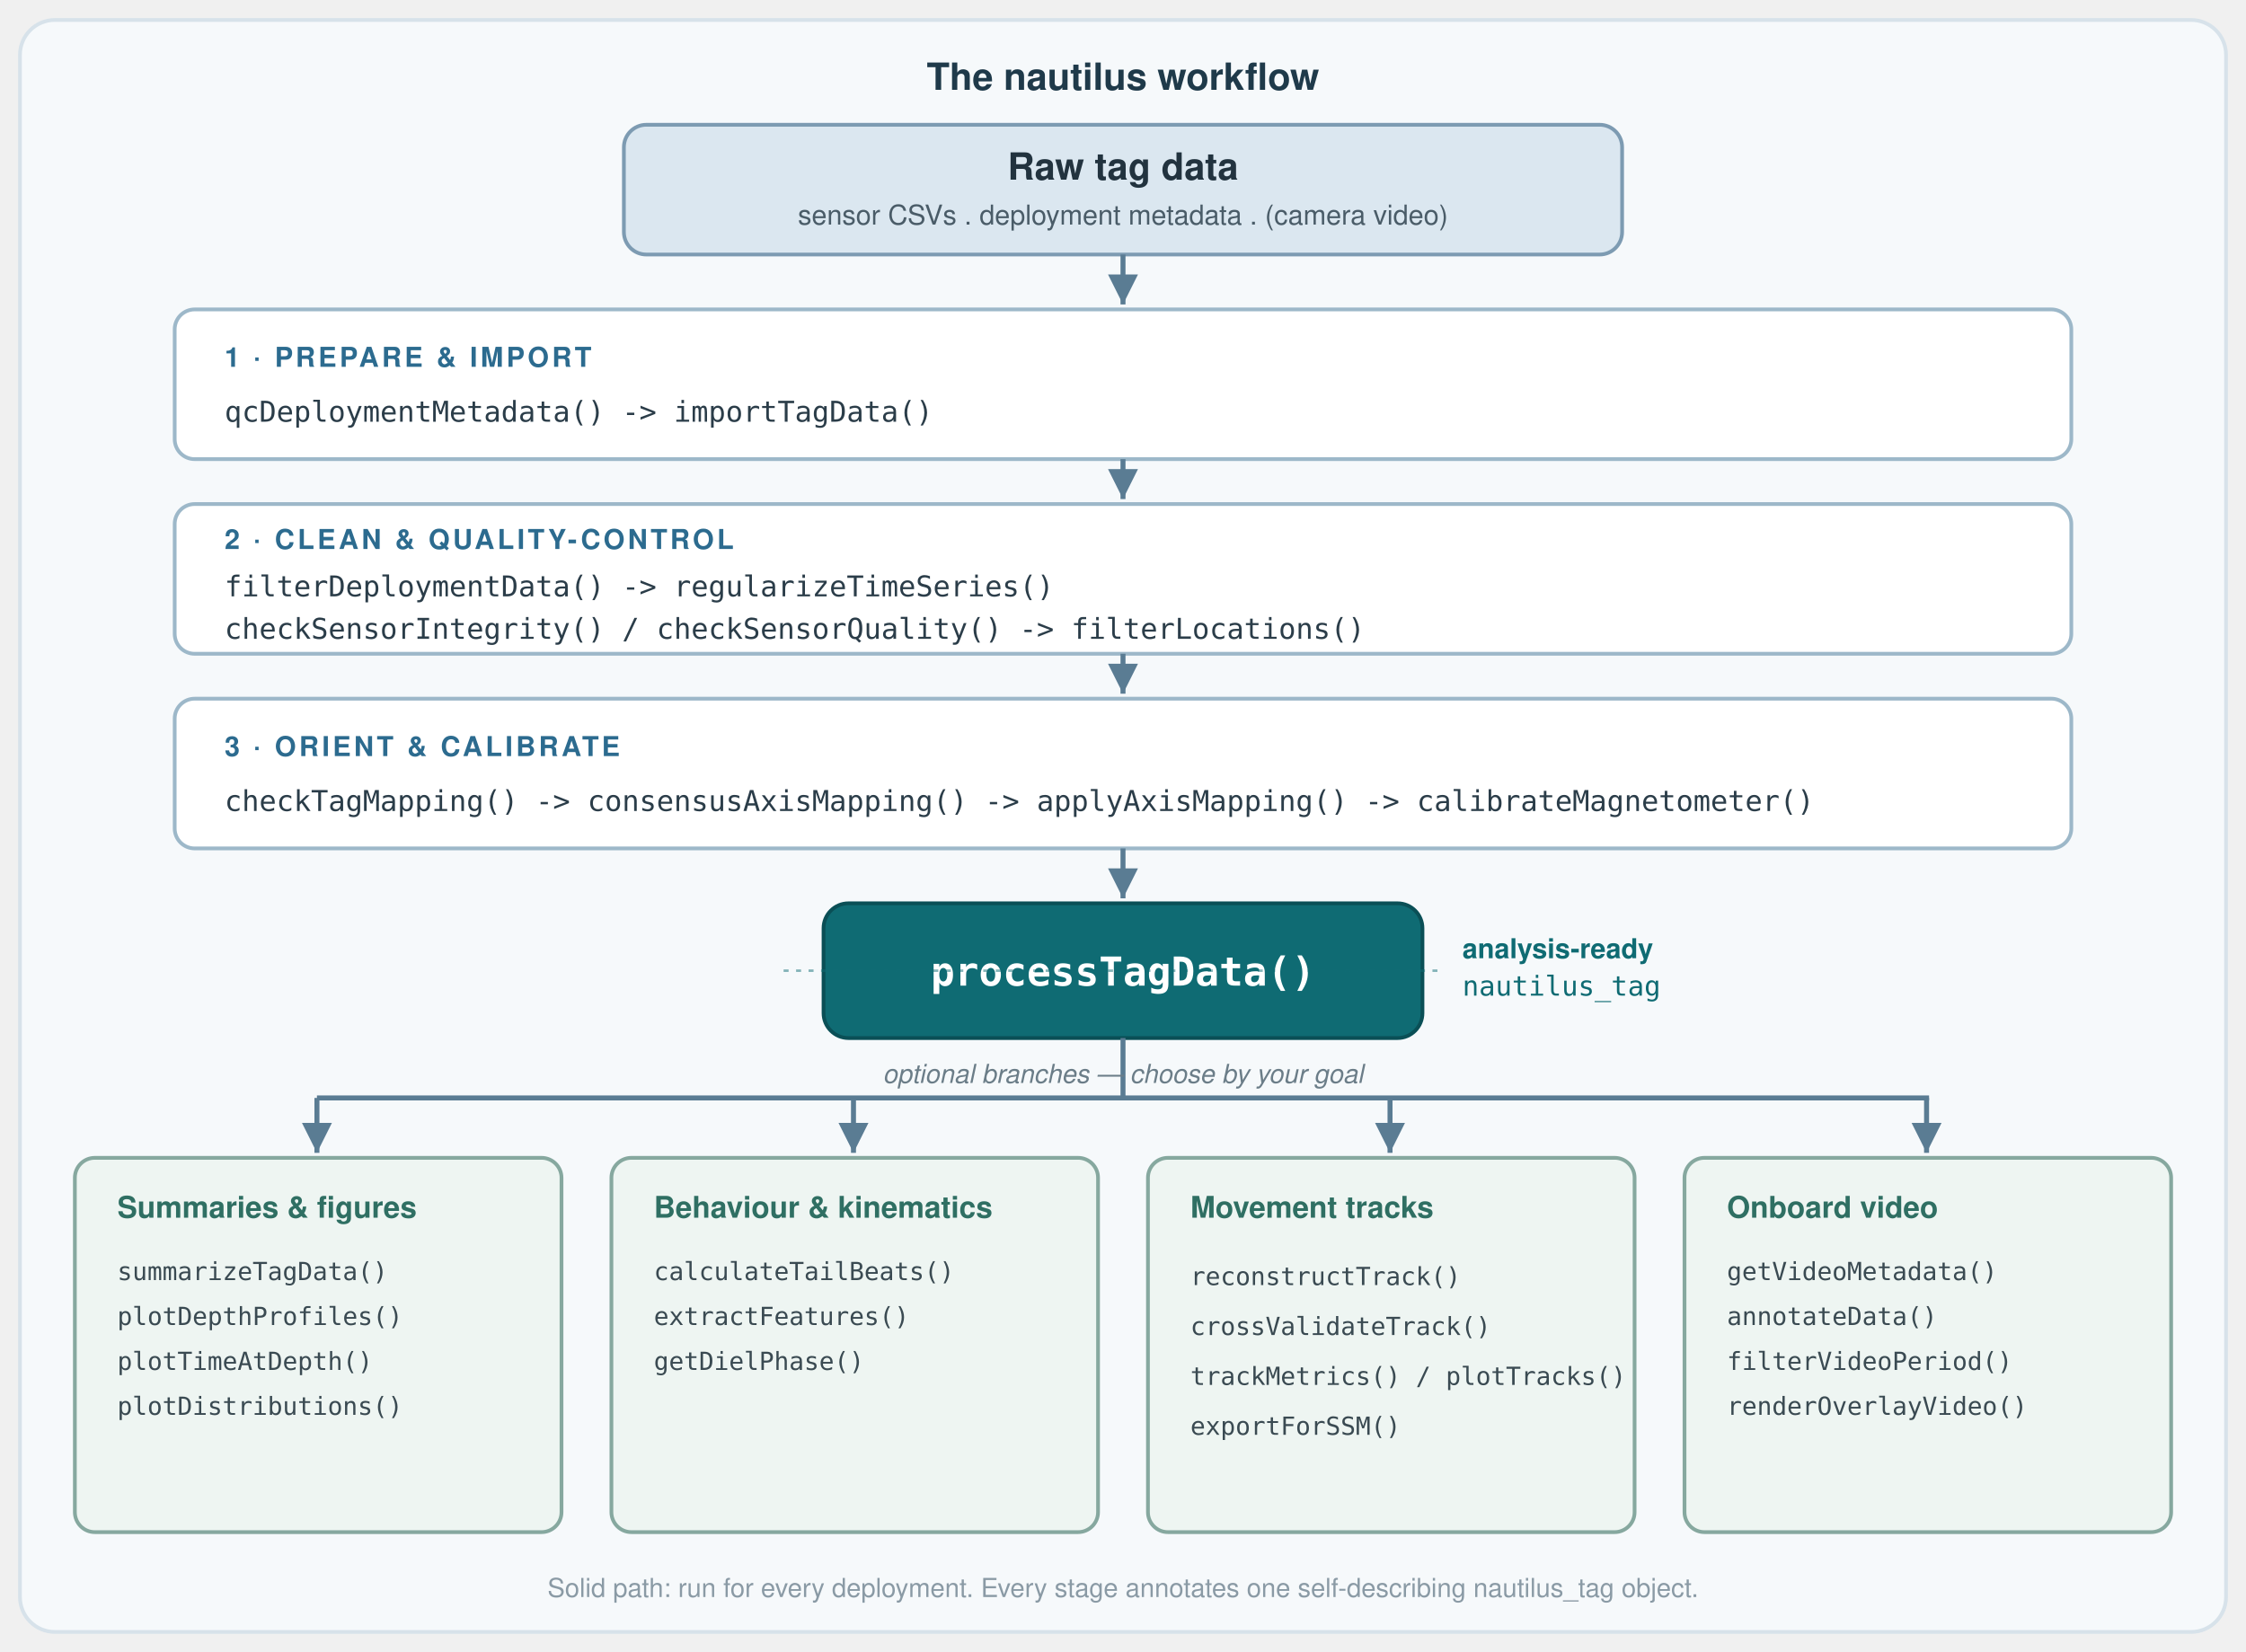
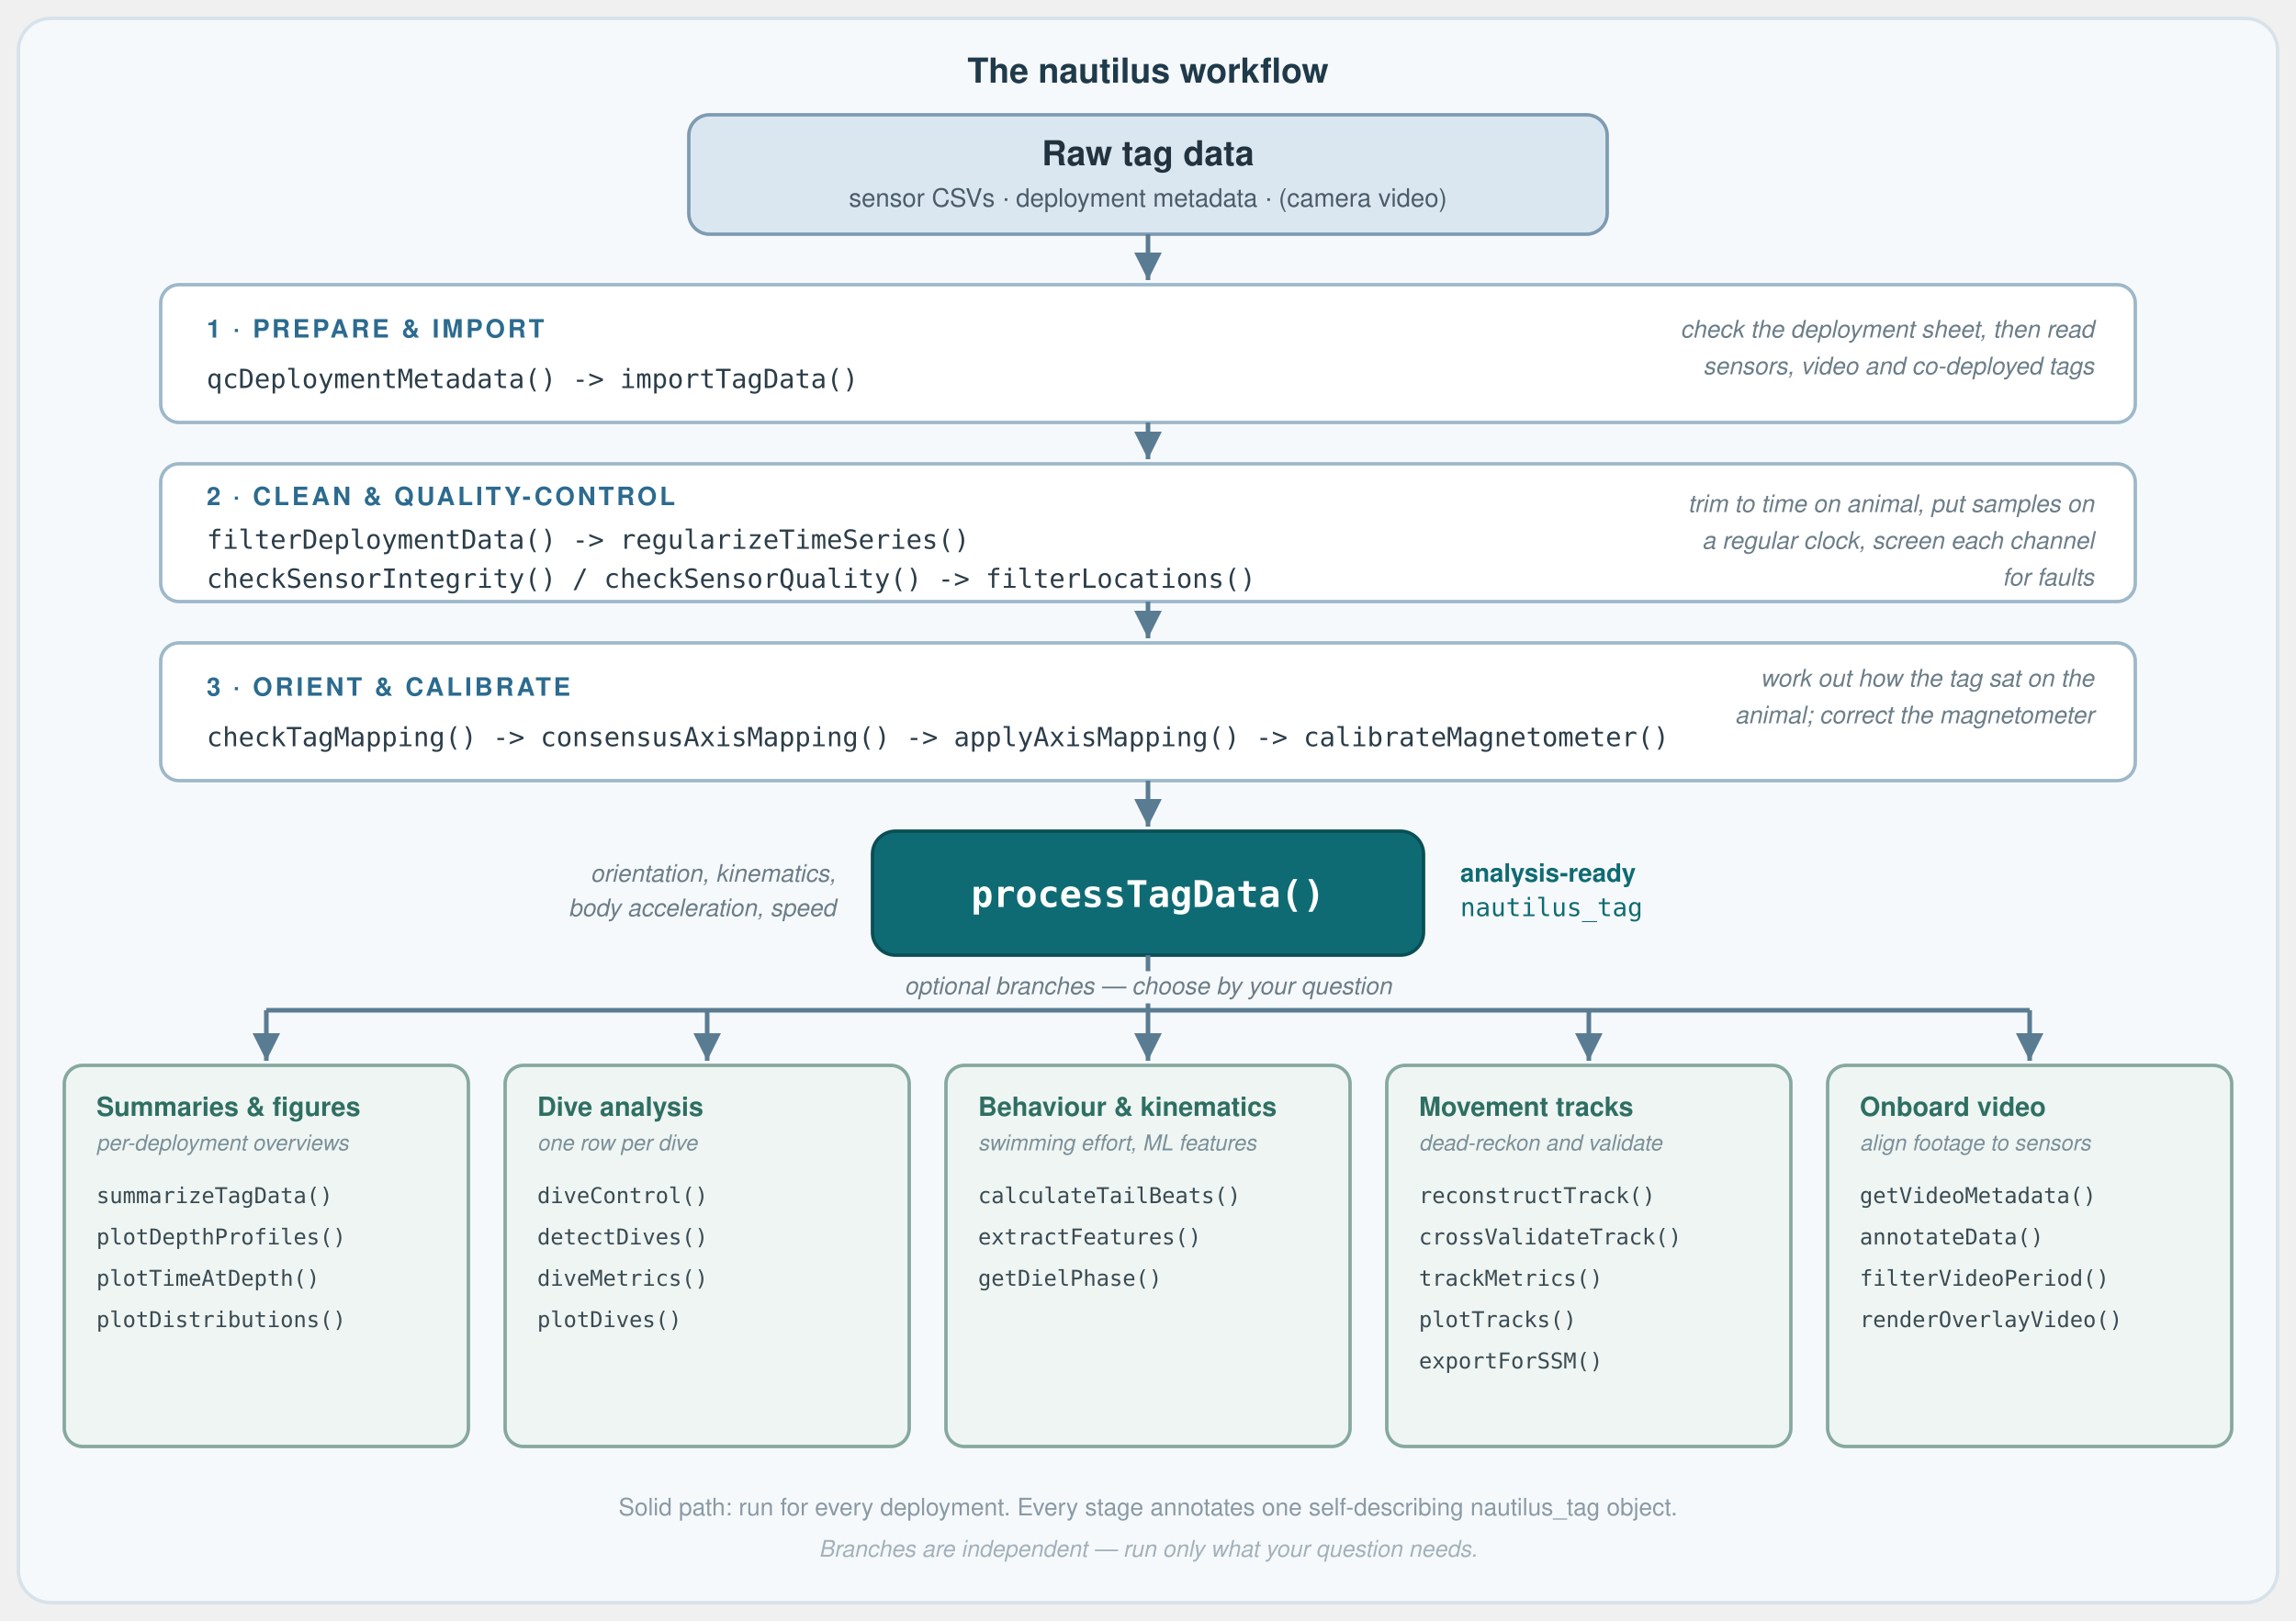
- <svg xmlns="http://www.w3.org/2000/svg" viewBox="0 0 900 662" font-family="'Helvetica Neue', Helvetica, Arial, sans-serif">
+ <svg xmlns="http://www.w3.org/2000/svg" viewBox="0 0 1000 706" font-family="'Helvetica Neue', Helvetica, Arial, sans-serif">
  <defs>
    <marker id="arrow" markerWidth="9" markerHeight="9" refX="6" refY="3" orient="auto" markerUnits="strokeWidth">
      <path d="M0,0 L6,3 L0,6 Z" fill="#5a7c93" />
    </marker>
  </defs>
-   <rect x="8" y="8" width="884" height="646" rx="14" fill="#f6f9fb" stroke="#d7e2ea" stroke-width="1.5" />
-   <text x="450" y="36" text-anchor="middle" font-size="15" font-weight="700" fill="#1f3a4a">The nautilus workflow</text>
-   <rect x="250" y="50" width="400" height="52" rx="9" fill="#dbe7f0" stroke="#7d9bb2" stroke-width="1.5" />
-   <text x="450" y="72" text-anchor="middle" font-size="15" font-weight="700" fill="#22333f">Raw tag data</text>
-   <text x="450" y="90" text-anchor="middle" font-size="11" fill="#4a5c68">sensor CSVs  .  deployment metadata  .  (camera video)</text>
-   <line x1="450" y1="102" x2="450" y2="122" stroke="#5a7c93" stroke-width="2" marker-end="url(#arrow)" />
-   <rect x="70" y="124" width="760" height="60" rx="8" fill="#ffffff" stroke="#9db8c9" stroke-width="1.5" />
+   <rect x="8" y="8" width="984" height="690" rx="14" fill="#f6f9fb" stroke="#d7e2ea" stroke-width="1.5" />
+   <text x="500" y="36" text-anchor="middle" font-size="15" font-weight="700" fill="#1f3a4a">The nautilus workflow</text>
+   <rect x="300" y="50" width="400" height="52" rx="9" fill="#dbe7f0" stroke="#7d9bb2" stroke-width="1.5" />
+   <text x="500" y="72" text-anchor="middle" font-size="15" font-weight="700" fill="#22333f">Raw tag data</text>
+   <text x="500" y="90" text-anchor="middle" font-size="11" fill="#4a5c68">sensor CSVs  ·  deployment metadata  ·  (camera video)</text>
+   <line x1="500" y1="102" x2="500" y2="122" stroke="#5a7c93" stroke-width="2" marker-end="url(#arrow)" />
+   <rect x="70" y="124" width="860" height="60" rx="8" fill="#ffffff" stroke="#9db8c9" stroke-width="1.5" />
  <text x="90" y="147" font-size="11" font-weight="700" letter-spacing="1.2" fill="#2c6b8f">1 · PREPARE &amp; IMPORT</text>
  <text x="90" y="169" font-size="11.5" font-family="'SF Mono', Menlo, Consolas, monospace" fill="#2b3d49">qcDeploymentMetadata()  -&gt;  importTagData()</text>
-   <line x1="450" y1="184" x2="450" y2="200" stroke="#5a7c93" stroke-width="2" marker-end="url(#arrow)" />
-   <rect x="70" y="202" width="760" height="60" rx="8" fill="#ffffff" stroke="#9db8c9" stroke-width="1.5" />
+   <text x="912" y="147" text-anchor="end" font-size="10.5" font-style="italic" fill="#6b7d88">check the deployment sheet, then read</text>
+   <text x="912" y="163" text-anchor="end" font-size="10.5" font-style="italic" fill="#6b7d88">sensors, video and co-deployed tags</text>
+   <line x1="500" y1="184" x2="500" y2="200" stroke="#5a7c93" stroke-width="2" marker-end="url(#arrow)" />
+   <rect x="70" y="202" width="860" height="60" rx="8" fill="#ffffff" stroke="#9db8c9" stroke-width="1.5" />
  <text x="90" y="220" font-size="11" font-weight="700" letter-spacing="1.2" fill="#2c6b8f">2 · CLEAN &amp; QUALITY-CONTROL</text>
  <text x="90" y="239" font-size="11.5" font-family="'SF Mono', Menlo, Consolas, monospace" fill="#2b3d49">filterDeploymentData()  -&gt;  regularizeTimeSeries()</text>
  <text x="90" y="256" font-size="11.5" font-family="'SF Mono', Menlo, Consolas, monospace" fill="#2b3d49">checkSensorIntegrity() / checkSensorQuality()  -&gt;  filterLocations()</text>
-   <line x1="450" y1="262" x2="450" y2="278" stroke="#5a7c93" stroke-width="2" marker-end="url(#arrow)" />
-   <rect x="70" y="280" width="760" height="60" rx="8" fill="#ffffff" stroke="#9db8c9" stroke-width="1.5" />
+   <text x="912" y="223" text-anchor="end" font-size="10.5" font-style="italic" fill="#6b7d88">trim to time on animal, put samples on</text>
+   <text x="912" y="239" text-anchor="end" font-size="10.5" font-style="italic" fill="#6b7d88">a regular clock, screen each channel</text>
+   <text x="912" y="255" text-anchor="end" font-size="10.5" font-style="italic" fill="#6b7d88">for faults</text>
+   <line x1="500" y1="262" x2="500" y2="278" stroke="#5a7c93" stroke-width="2" marker-end="url(#arrow)" />
+   <rect x="70" y="280" width="860" height="60" rx="8" fill="#ffffff" stroke="#9db8c9" stroke-width="1.5" />
  <text x="90" y="303" font-size="11" font-weight="700" letter-spacing="1.2" fill="#2c6b8f">3 · ORIENT &amp; CALIBRATE</text>
  <text x="90" y="325" font-size="11.5" font-family="'SF Mono', Menlo, Consolas, monospace" fill="#2b3d49">checkTagMapping()  -&gt;  consensusAxisMapping()  -&gt;  applyAxisMapping()  -&gt;  calibrateMagnetometer()</text>
-   <line x1="450" y1="340" x2="450" y2="360" stroke="#5a7c93" stroke-width="2" marker-end="url(#arrow)" />
-   <rect x="330" y="362" width="240" height="54" rx="10" fill="#0f6b73" stroke="#0a4f56" stroke-width="1.5" />
-   <text x="450" y="395" text-anchor="middle" font-size="16" font-weight="700" fill="#ffffff" font-family="'SF Mono', Menlo, Consolas, monospace">processTagData()</text>
-   <text x="586" y="384" font-size="11" fill="#0f6b73" font-weight="700">analysis-ready</text>
-   <text x="586" y="399" font-size="11" fill="#0f6b73" font-family="'SF Mono', Menlo, Consolas, monospace">nautilus_tag</text>
-   <line x1="314" y1="389" x2="576" y2="389" stroke="#0f6b73" stroke-width="1" stroke-dasharray="2 3" opacity="0.5" />
-   <line x1="450" y1="416" x2="450" y2="440" stroke="#5a7c93" stroke-width="2" />
-   <line x1="127" y1="440" x2="773" y2="440" stroke="#5a7c93" stroke-width="2" />
-   <text x="450" y="434" text-anchor="middle" font-size="10.5" fill="#6b7d88" font-style="italic">optional branches — choose by your goal</text>
-   <line x1="127" y1="440" x2="127" y2="462" stroke="#5a7c93" stroke-width="2" marker-end="url(#arrow)" />
-   <line x1="342" y1="440" x2="342" y2="462" stroke="#5a7c93" stroke-width="2" marker-end="url(#arrow)" />
-   <line x1="557" y1="440" x2="557" y2="462" stroke="#5a7c93" stroke-width="2" marker-end="url(#arrow)" />
-   <line x1="772" y1="440" x2="772" y2="462" stroke="#5a7c93" stroke-width="2" marker-end="url(#arrow)" />
-   <g font-family="'SF Mono', Menlo, Consolas, monospace" font-size="10">
-     <rect x="30" y="464" width="195" height="150" rx="8" fill="#eef5f2" stroke="#86a89f" stroke-width="1.5" />
-     <text x="47" y="488" font-size="12" font-weight="700" fill="#2f6f63" font-family="'Helvetica Neue', Helvetica, Arial, sans-serif">Summaries &amp; figures</text>
-     <text x="47" y="513" fill="#3a4a52">summarizeTagData()</text>
-     <text x="47" y="531" fill="#3a4a52">plotDepthProfiles()</text>
-     <text x="47" y="549" fill="#3a4a52">plotTimeAtDepth()</text>
-     <text x="47" y="567" fill="#3a4a52">plotDistributions()</text>
-     <rect x="245" y="464" width="195" height="150" rx="8" fill="#eef5f2" stroke="#86a89f" stroke-width="1.5" />
-     <text x="262" y="488" font-size="12" font-weight="700" fill="#2f6f63" font-family="'Helvetica Neue', Helvetica, Arial, sans-serif">Behaviour &amp; kinematics</text>
-     <text x="262" y="513" fill="#3a4a52">calculateTailBeats()</text>
-     <text x="262" y="531" fill="#3a4a52">extractFeatures()</text>
-     <text x="262" y="549" fill="#3a4a52">getDielPhase()</text>
-     <rect x="460" y="464" width="195" height="150" rx="8" fill="#eef5f2" stroke="#86a89f" stroke-width="1.5" />
-     <text x="477" y="488" font-size="12" font-weight="700" fill="#2f6f63" font-family="'Helvetica Neue', Helvetica, Arial, sans-serif">Movement tracks</text>
-     <text x="477" y="515" fill="#3a4a52">reconstructTrack()</text>
-     <text x="477" y="535" fill="#3a4a52">crossValidateTrack()</text>
-     <text x="477" y="555" fill="#3a4a52">trackMetrics()  /  plotTracks()</text>
-     <text x="477" y="575" fill="#3a4a52">exportForSSM()</text>
-     <rect x="675" y="464" width="195" height="150" rx="8" fill="#eef5f2" stroke="#86a89f" stroke-width="1.5" />
-     <text x="692" y="488" font-size="12" font-weight="700" fill="#2f6f63" font-family="'Helvetica Neue', Helvetica, Arial, sans-serif">Onboard video</text>
-     <text x="692" y="513" fill="#3a4a52">getVideoMetadata()</text>
-     <text x="692" y="531" fill="#3a4a52">annotateData()</text>
-     <text x="692" y="549" fill="#3a4a52">filterVideoPeriod()</text>
-     <text x="692" y="567" fill="#3a4a52">renderOverlayVideo()</text>
+   <text x="912" y="299" text-anchor="end" font-size="10.5" font-style="italic" fill="#6b7d88">work out how the tag sat on the</text>
+   <text x="912" y="315" text-anchor="end" font-size="10.5" font-style="italic" fill="#6b7d88">animal; correct the magnetometer</text>
+   <line x1="500" y1="340" x2="500" y2="360" stroke="#5a7c93" stroke-width="2" marker-end="url(#arrow)" />
+   <rect x="380" y="362" width="240" height="54" rx="10" fill="#0f6b73" stroke="#0a4f56" stroke-width="1.5" />
+   <text x="500" y="395" text-anchor="middle" font-size="16" font-weight="700" fill="#ffffff" font-family="'SF Mono', Menlo, Consolas, monospace">processTagData()</text>
+   <text x="636" y="384" font-size="11" fill="#0f6b73" font-weight="700">analysis-ready</text>
+   <text x="636" y="399" font-size="11" fill="#0f6b73" font-family="'SF Mono', Menlo, Consolas, monospace">nautilus_tag</text>
+   <text x="364" y="384" text-anchor="end" font-size="10.5" font-style="italic" fill="#6b7d88">orientation, kinematics,</text>
+   <text x="364" y="399" text-anchor="end" font-size="10.5" font-style="italic" fill="#6b7d88">body acceleration, speed</text>
+   <line x1="500" y1="416" x2="500" y2="440" stroke="#5a7c93" stroke-width="2" />
+   <line x1="116" y1="440" x2="884" y2="440" stroke="#5a7c93" stroke-width="2" />
+   <rect x="368" y="423" width="264" height="14" fill="#f6f9fb" />
+   <text x="500" y="433" text-anchor="middle" font-size="10.5" fill="#6b7d88" font-style="italic">optional branches — choose by your question</text>
+   <line x1="116" y1="440" x2="116" y2="462" stroke="#5a7c93" stroke-width="2" marker-end="url(#arrow)" />
+   <line x1="308" y1="440" x2="308" y2="462" stroke="#5a7c93" stroke-width="2" marker-end="url(#arrow)" />
+   <line x1="500" y1="440" x2="500" y2="462" stroke="#5a7c93" stroke-width="2" marker-end="url(#arrow)" />
+   <line x1="692" y1="440" x2="692" y2="462" stroke="#5a7c93" stroke-width="2" marker-end="url(#arrow)" />
+   <line x1="884" y1="440" x2="884" y2="462" stroke="#5a7c93" stroke-width="2" marker-end="url(#arrow)" />
+   <g font-family="'SF Mono', Menlo, Consolas, monospace" font-size="9.5">
+     <rect x="28" y="464" width="176" height="166" rx="8" fill="#eef5f2" stroke="#86a89f" stroke-width="1.5" />
+     <text x="42" y="486" font-size="11.5" font-weight="700" fill="#2f6f63" font-family="'Helvetica Neue', Helvetica, Arial, sans-serif">Summaries &amp; figures</text>
+     <text x="42" y="501" font-size="9.5" font-style="italic" fill="#7b8f99" font-family="'Helvetica Neue', Helvetica, Arial, sans-serif">per-deployment overviews</text>
+     <text x="42" y="524" fill="#3a4a52">summarizeTagData()</text>
+     <text x="42" y="542" fill="#3a4a52">plotDepthProfiles()</text>
+     <text x="42" y="560" fill="#3a4a52">plotTimeAtDepth()</text>
+     <text x="42" y="578" fill="#3a4a52">plotDistributions()</text>
+     <rect x="220" y="464" width="176" height="166" rx="8" fill="#eef5f2" stroke="#86a89f" stroke-width="1.5" />
+     <text x="234" y="486" font-size="11.5" font-weight="700" fill="#2f6f63" font-family="'Helvetica Neue', Helvetica, Arial, sans-serif">Dive analysis</text>
+     <text x="234" y="501" font-size="9.5" font-style="italic" fill="#7b8f99" font-family="'Helvetica Neue', Helvetica, Arial, sans-serif">one row per dive</text>
+     <text x="234" y="524" fill="#3a4a52">diveControl()</text>
+     <text x="234" y="542" fill="#3a4a52">detectDives()</text>
+     <text x="234" y="560" fill="#3a4a52">diveMetrics()</text>
+     <text x="234" y="578" fill="#3a4a52">plotDives()</text>
+     <rect x="412" y="464" width="176" height="166" rx="8" fill="#eef5f2" stroke="#86a89f" stroke-width="1.5" />
+     <text x="426" y="486" font-size="11.5" font-weight="700" fill="#2f6f63" font-family="'Helvetica Neue', Helvetica, Arial, sans-serif">Behaviour &amp; kinematics</text>
+     <text x="426" y="501" font-size="9.5" font-style="italic" fill="#7b8f99" font-family="'Helvetica Neue', Helvetica, Arial, sans-serif">swimming effort, ML features</text>
+     <text x="426" y="524" fill="#3a4a52">calculateTailBeats()</text>
+     <text x="426" y="542" fill="#3a4a52">extractFeatures()</text>
+     <text x="426" y="560" fill="#3a4a52">getDielPhase()</text>
+     <rect x="604" y="464" width="176" height="166" rx="8" fill="#eef5f2" stroke="#86a89f" stroke-width="1.5" />
+     <text x="618" y="486" font-size="11.5" font-weight="700" fill="#2f6f63" font-family="'Helvetica Neue', Helvetica, Arial, sans-serif">Movement tracks</text>
+     <text x="618" y="501" font-size="9.5" font-style="italic" fill="#7b8f99" font-family="'Helvetica Neue', Helvetica, Arial, sans-serif">dead-reckon and validate</text>
+     <text x="618" y="524" fill="#3a4a52">reconstructTrack()</text>
+     <text x="618" y="542" fill="#3a4a52">crossValidateTrack()</text>
+     <text x="618" y="560" fill="#3a4a52">trackMetrics()</text>
+     <text x="618" y="578" fill="#3a4a52">plotTracks()</text>
+     <text x="618" y="596" fill="#3a4a52">exportForSSM()</text>
+     <rect x="796" y="464" width="176" height="166" rx="8" fill="#eef5f2" stroke="#86a89f" stroke-width="1.5" />
+     <text x="810" y="486" font-size="11.5" font-weight="700" fill="#2f6f63" font-family="'Helvetica Neue', Helvetica, Arial, sans-serif">Onboard video</text>
+     <text x="810" y="501" font-size="9.5" font-style="italic" fill="#7b8f99" font-family="'Helvetica Neue', Helvetica, Arial, sans-serif">align footage to sensors</text>
+     <text x="810" y="524" fill="#3a4a52">getVideoMetadata()</text>
+     <text x="810" y="542" fill="#3a4a52">annotateData()</text>
+     <text x="810" y="560" fill="#3a4a52">filterVideoPeriod()</text>
+     <text x="810" y="578" fill="#3a4a52">renderOverlayVideo()</text>
  </g>
-   <text x="450" y="640" text-anchor="middle" font-size="10.5" fill="#8a9aa5">Solid path: run for every deployment.   Every stage annotates one self-describing nautilus_tag object.</text>
+   <text x="500" y="660" text-anchor="middle" font-size="10.5" fill="#8a9aa5">Solid path: run for every deployment.   Every stage annotates one self-describing nautilus_tag object.</text>
+   <text x="500" y="678" text-anchor="middle" font-size="10" fill="#a3b1ba" font-style="italic">Branches are independent — run only what your question needs.</text>
</svg>
